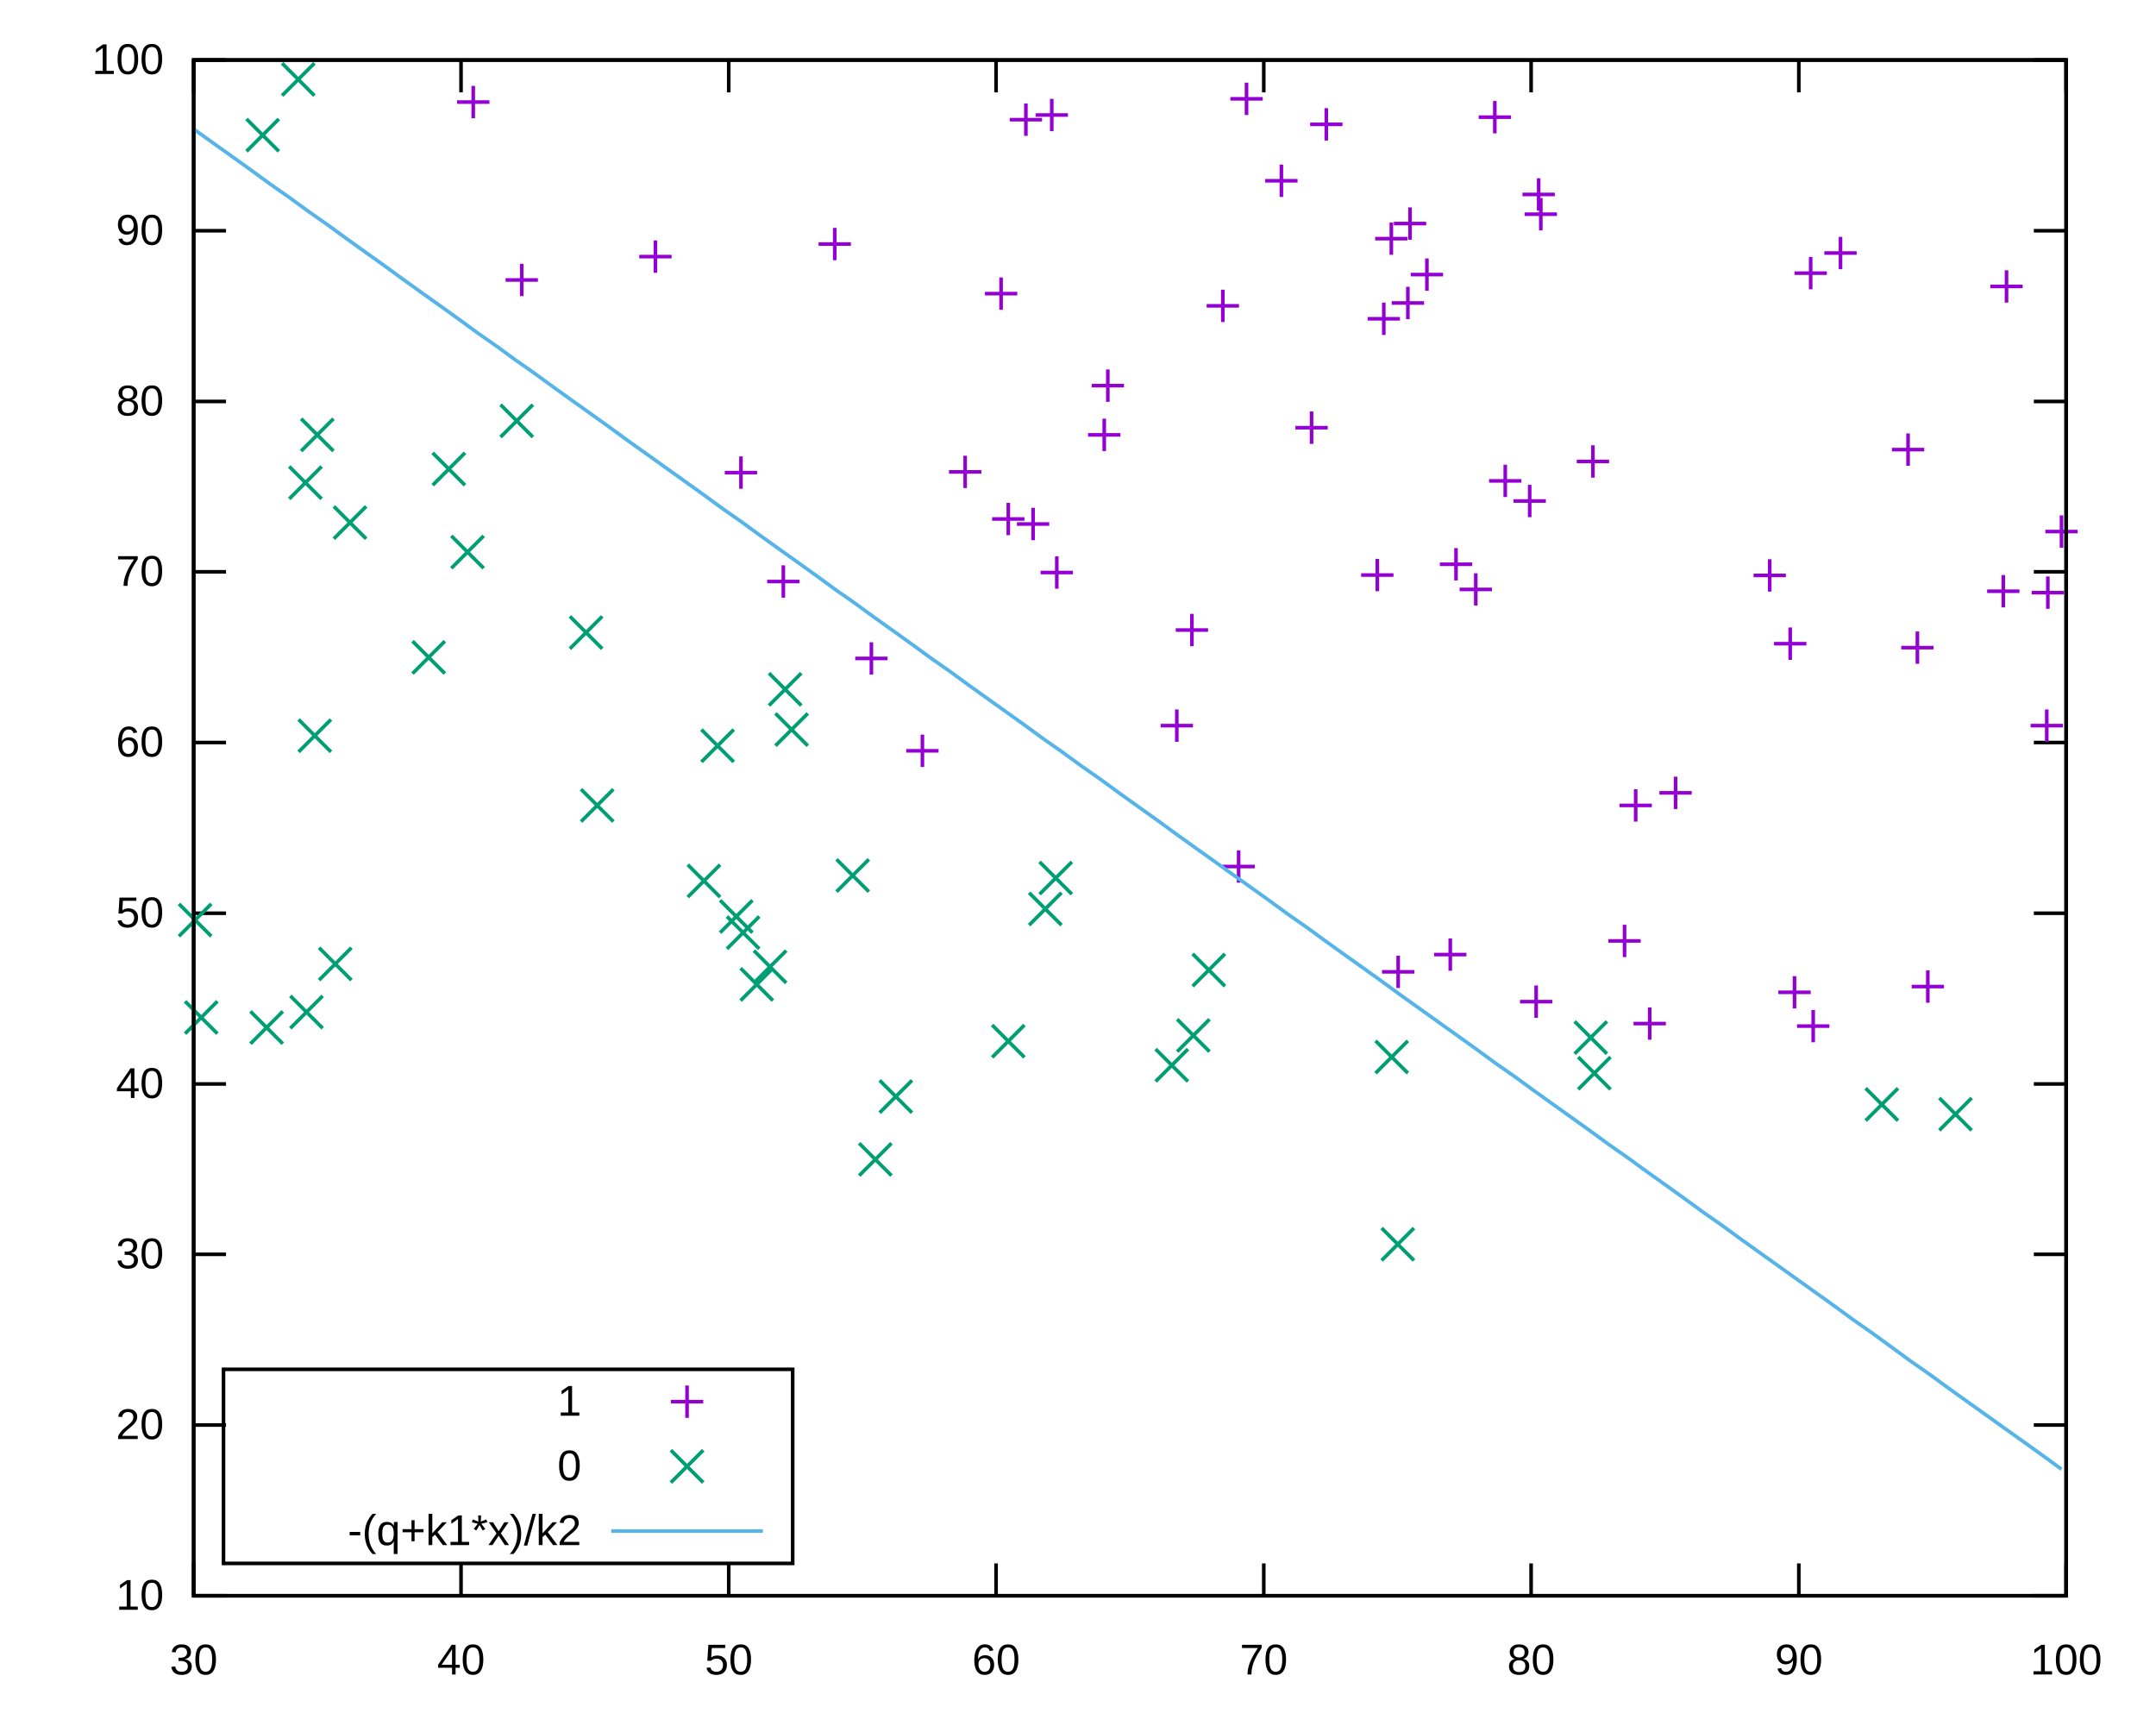
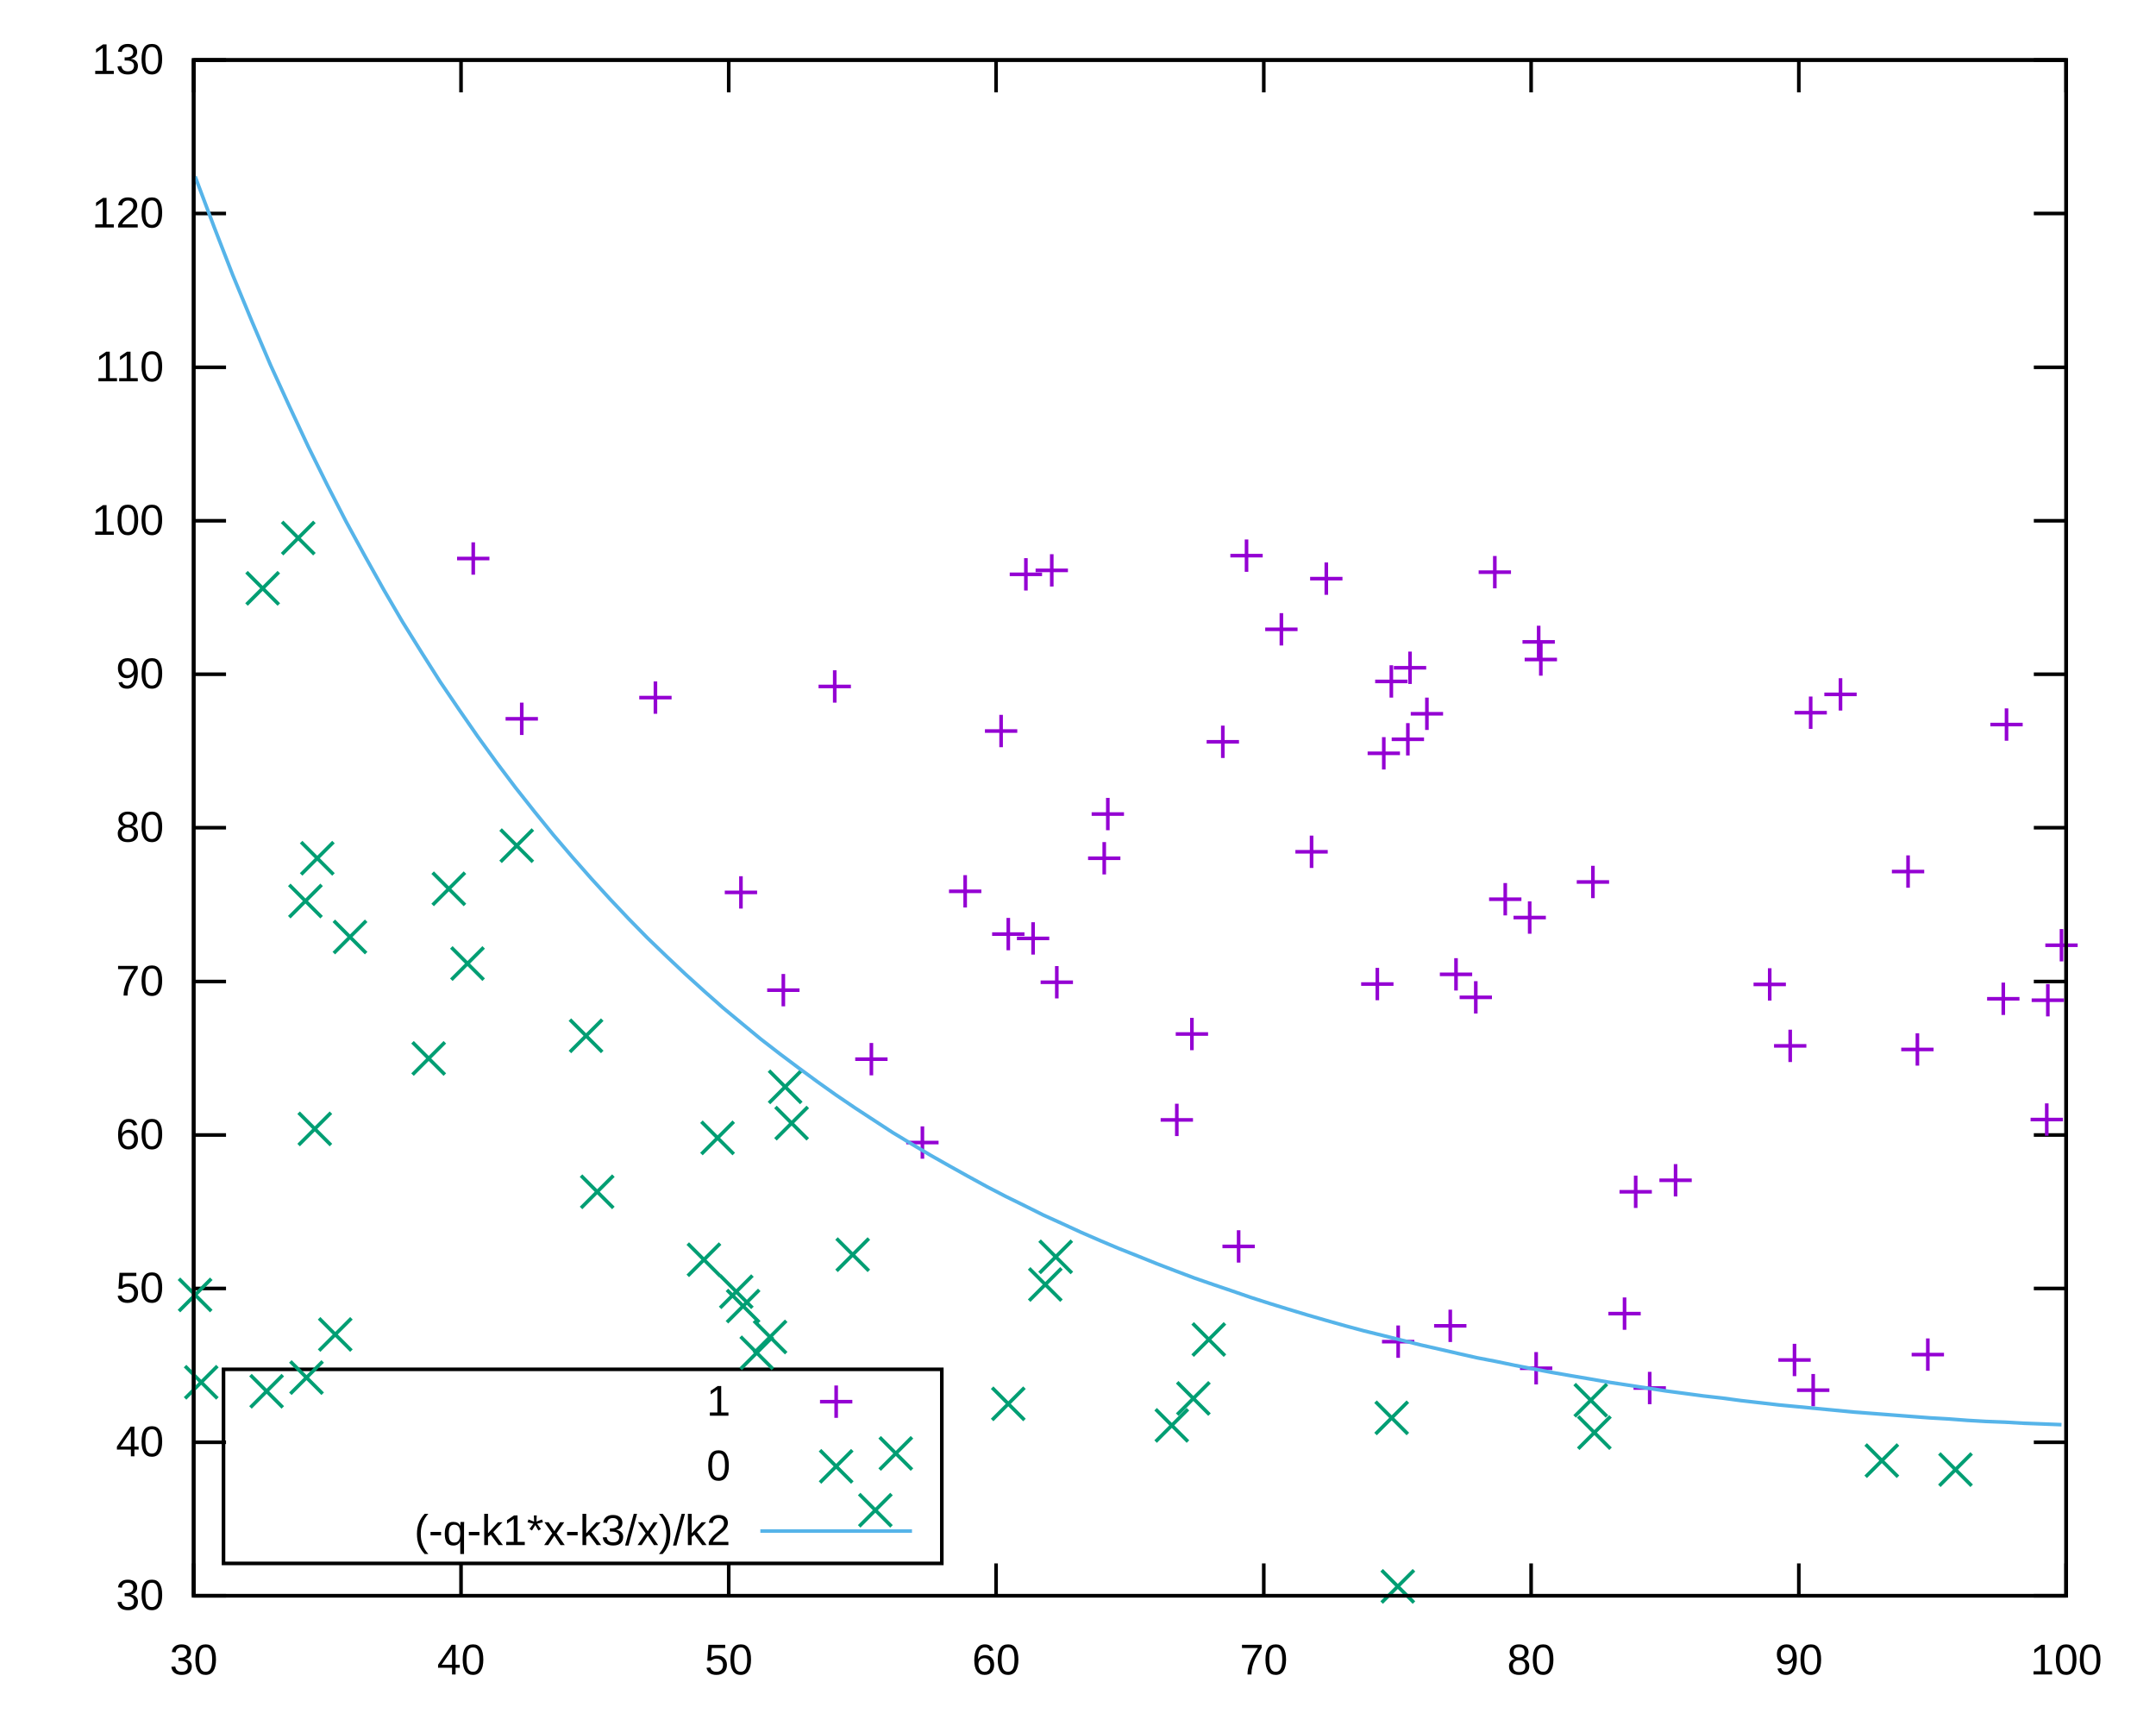
<svg xmlns="http://www.w3.org/2000/svg" xmlns:xlink="http://www.w3.org/1999/xlink" width="600" height="480" viewBox="0 0 600 480">
  <g id="gnuplot_canvas">
    <rect x="0" y="0" width="600" height="480" fill="none" />
    <defs>
      <circle id="gpDot" r="0.5" stroke-width="0.5" />
      <path id="gpPt0" stroke-width="0.222" stroke="currentColor" d="M-1,0 h2 M0,-1 v2" />
      <path id="gpPt1" stroke-width="0.222" stroke="currentColor" d="M-1,-1 L1,1 M1,-1 L-1,1" />
      <path id="gpPt2" stroke-width="0.222" stroke="currentColor" d="M-1,0 L1,0 M0,-1 L0,1 M-1,-1 L1,1 M-1,1 L1,-1" />
      <rect id="gpPt3" stroke-width="0.222" stroke="currentColor" x="-1" y="-1" width="2" height="2" />
      <rect id="gpPt4" stroke-width="0.222" stroke="currentColor" fill="currentColor" x="-1" y="-1" width="2" height="2" />
      <circle id="gpPt5" stroke-width="0.222" stroke="currentColor" cx="0" cy="0" r="1" />
      <use xlink:href="#gpPt5" id="gpPt6" fill="currentColor" stroke="none" />
      <path id="gpPt7" stroke-width="0.222" stroke="currentColor" d="M0,-1.33 L-1.33,0.67 L1.33,0.67 z" />
      <use xlink:href="#gpPt7" id="gpPt8" fill="currentColor" stroke="none" />
      <use xlink:href="#gpPt7" id="gpPt9" stroke="currentColor" transform="rotate(180)" />
      <use xlink:href="#gpPt9" id="gpPt10" fill="currentColor" stroke="none" />
      <use xlink:href="#gpPt3" id="gpPt11" stroke="currentColor" transform="rotate(45)" />
      <use xlink:href="#gpPt11" id="gpPt12" fill="currentColor" stroke="none" />
      <path id="gpPt13" stroke-width="0.222" stroke="currentColor" d="M0,1.330 L1.265,0.411 L0.782,-1.067 L-0.782,-1.076 L-1.265,0.411 z" />
      <use xlink:href="#gpPt13" id="gpPt14" fill="currentColor" stroke="none" />
      <filter id="textbox" filterUnits="objectBoundingBox" x="0" y="0" height="1" width="1">
        <feFlood flood-color="white" flood-opacity="1" result="bgnd" />
        <feComposite in="SourceGraphic" in2="bgnd" operator="atop" />
      </filter>
      <filter id="greybox" filterUnits="objectBoundingBox" x="0" y="0" height="1" width="1">
        <feFlood flood-color="lightgrey" flood-opacity="1" result="grey" />
        <feComposite in="SourceGraphic" in2="grey" operator="atop" />
      </filter>
    </defs>
    <g fill="none" color="white" stroke="black" stroke-width="1.00" stroke-linecap="butt" stroke-linejoin="miter">
</g>
    <g fill="none" color="black" stroke="currentColor" stroke-width="1.00" stroke-linecap="butt" stroke-linejoin="miter">
      <path stroke="black" d="M53.9,444.0 L62.9,444.0 M575.0,444.0 L566.0,444.0  " />
      <g transform="translate(45.6,447.9)" stroke="none" fill="black" font-family="Arial" font-size="12.00" text-anchor="end">
        <text>
-           <tspan font-family="Arial"> 10</tspan>
-         </text>
-       </g>
-     </g>
-     <g fill="none" color="black" stroke="currentColor" stroke-width="1.00" stroke-linecap="butt" stroke-linejoin="miter">
-       <path stroke="black" d="M53.9,396.5 L62.9,396.5 M575.0,396.5 L566.0,396.5  " />
-       <g transform="translate(45.6,400.4)" stroke="none" fill="black" font-family="Arial" font-size="12.00" text-anchor="end">
-         <text>
-           <tspan font-family="Arial"> 20</tspan>
-         </text>
-       </g>
-     </g>
-     <g fill="none" color="black" stroke="currentColor" stroke-width="1.00" stroke-linecap="butt" stroke-linejoin="miter">
-       <path stroke="black" d="M53.9,349.0 L62.9,349.0 M575.0,349.0 L566.0,349.0  " />
-       <g transform="translate(45.6,352.9)" stroke="none" fill="black" font-family="Arial" font-size="12.00" text-anchor="end">
-         <text>
          <tspan font-family="Arial"> 30</tspan>
        </text>
      </g>
    </g>
    <g fill="none" color="black" stroke="currentColor" stroke-width="1.00" stroke-linecap="butt" stroke-linejoin="miter">
-       <path stroke="black" d="M53.9,301.6 L62.9,301.6 M575.0,301.6 L566.0,301.6  " />
-       <g transform="translate(45.6,305.5)" stroke="none" fill="black" font-family="Arial" font-size="12.00" text-anchor="end">
+       <path stroke="black" d="M53.9,401.3 L62.9,401.3 M575.0,401.3 L566.0,401.3  " />
+       <g transform="translate(45.6,405.2)" stroke="none" fill="black" font-family="Arial" font-size="12.00" text-anchor="end">
        <text>
          <tspan font-family="Arial"> 40</tspan>
        </text>
      </g>
    </g>
    <g fill="none" color="black" stroke="currentColor" stroke-width="1.00" stroke-linecap="butt" stroke-linejoin="miter">
-       <path stroke="black" d="M53.9,254.1 L62.9,254.1 M575.0,254.1 L566.0,254.1  " />
-       <g transform="translate(45.6,258.0)" stroke="none" fill="black" font-family="Arial" font-size="12.00" text-anchor="end">
+       <path stroke="black" d="M53.9,358.5 L62.9,358.5 M575.0,358.5 L566.0,358.5  " />
+       <g transform="translate(45.6,362.4)" stroke="none" fill="black" font-family="Arial" font-size="12.00" text-anchor="end">
        <text>
          <tspan font-family="Arial"> 50</tspan>
        </text>
      </g>
    </g>
    <g fill="none" color="black" stroke="currentColor" stroke-width="1.00" stroke-linecap="butt" stroke-linejoin="miter">
-       <path stroke="black" d="M53.9,206.6 L62.9,206.6 M575.0,206.6 L566.0,206.6  " />
-       <g transform="translate(45.6,210.5)" stroke="none" fill="black" font-family="Arial" font-size="12.00" text-anchor="end">
+       <path stroke="black" d="M53.9,315.8 L62.9,315.8 M575.0,315.8 L566.0,315.8  " />
+       <g transform="translate(45.6,319.7)" stroke="none" fill="black" font-family="Arial" font-size="12.00" text-anchor="end">
        <text>
          <tspan font-family="Arial"> 60</tspan>
        </text>
      </g>
    </g>
    <g fill="none" color="black" stroke="currentColor" stroke-width="1.00" stroke-linecap="butt" stroke-linejoin="miter">
-       <path stroke="black" d="M53.9,159.1 L62.9,159.1 M575.0,159.1 L566.0,159.1  " />
-       <g transform="translate(45.6,163.0)" stroke="none" fill="black" font-family="Arial" font-size="12.00" text-anchor="end">
+       <path stroke="black" d="M53.9,273.1 L62.9,273.1 M575.0,273.1 L566.0,273.1  " />
+       <g transform="translate(45.6,277.0)" stroke="none" fill="black" font-family="Arial" font-size="12.00" text-anchor="end">
        <text>
          <tspan font-family="Arial"> 70</tspan>
        </text>
      </g>
    </g>
    <g fill="none" color="black" stroke="currentColor" stroke-width="1.00" stroke-linecap="butt" stroke-linejoin="miter">
-       <path stroke="black" d="M53.9,111.7 L62.9,111.7 M575.0,111.7 L566.0,111.7  " />
-       <g transform="translate(45.6,115.6)" stroke="none" fill="black" font-family="Arial" font-size="12.00" text-anchor="end">
+       <path stroke="black" d="M53.9,230.3 L62.9,230.3 M575.0,230.3 L566.0,230.3  " />
+       <g transform="translate(45.6,234.2)" stroke="none" fill="black" font-family="Arial" font-size="12.00" text-anchor="end">
        <text>
          <tspan font-family="Arial"> 80</tspan>
        </text>
      </g>
    </g>
    <g fill="none" color="black" stroke="currentColor" stroke-width="1.00" stroke-linecap="butt" stroke-linejoin="miter">
-       <path stroke="black" d="M53.9,64.2 L62.9,64.2 M575.0,64.2 L566.0,64.2  " />
-       <g transform="translate(45.6,68.1)" stroke="none" fill="black" font-family="Arial" font-size="12.00" text-anchor="end">
+       <path stroke="black" d="M53.9,187.6 L62.9,187.6 M575.0,187.6 L566.0,187.6  " />
+       <g transform="translate(45.6,191.5)" stroke="none" fill="black" font-family="Arial" font-size="12.00" text-anchor="end">
        <text>
          <tspan font-family="Arial"> 90</tspan>
+         </text>
+       </g>
+     </g>
+     <g fill="none" color="black" stroke="currentColor" stroke-width="1.00" stroke-linecap="butt" stroke-linejoin="miter">
+       <path stroke="black" d="M53.9,144.9 L62.9,144.9 M575.0,144.9 L566.0,144.9  " />
+       <g transform="translate(45.6,148.8)" stroke="none" fill="black" font-family="Arial" font-size="12.00" text-anchor="end">
+         <text>
+           <tspan font-family="Arial"> 100</tspan>
+         </text>
+       </g>
+     </g>
+     <g fill="none" color="black" stroke="currentColor" stroke-width="1.00" stroke-linecap="butt" stroke-linejoin="miter">
+       <path stroke="black" d="M53.9,102.2 L62.9,102.2 M575.0,102.2 L566.0,102.2  " />
+       <g transform="translate(45.6,106.1)" stroke="none" fill="black" font-family="Arial" font-size="12.00" text-anchor="end">
+         <text>
+           <tspan font-family="Arial"> 110</tspan>
+         </text>
+       </g>
+     </g>
+     <g fill="none" color="black" stroke="currentColor" stroke-width="1.00" stroke-linecap="butt" stroke-linejoin="miter">
+       <path stroke="black" d="M53.9,59.4 L62.9,59.4 M575.0,59.4 L566.0,59.4  " />
+       <g transform="translate(45.6,63.3)" stroke="none" fill="black" font-family="Arial" font-size="12.00" text-anchor="end">
+         <text>
+           <tspan font-family="Arial"> 120</tspan>
        </text>
      </g>
    </g>
    <g fill="none" color="black" stroke="currentColor" stroke-width="1.00" stroke-linecap="butt" stroke-linejoin="miter">
      <path stroke="black" d="M53.9,16.7 L62.9,16.7 M575.0,16.7 L566.0,16.7  " />
      <g transform="translate(45.6,20.6)" stroke="none" fill="black" font-family="Arial" font-size="12.00" text-anchor="end">
        <text>
-           <tspan font-family="Arial"> 100</tspan>
+           <tspan font-family="Arial"> 130</tspan>
        </text>
      </g>
    </g>
    <g fill="none" color="black" stroke="currentColor" stroke-width="1.00" stroke-linecap="butt" stroke-linejoin="miter">
      <path stroke="black" d="M53.9,444.0 L53.9,435.0 M53.9,16.7 L53.9,25.7  " />
      <g transform="translate(53.9,465.9)" stroke="none" fill="black" font-family="Arial" font-size="12.00" text-anchor="middle">
        <text>
          <tspan font-family="Arial"> 30</tspan>
        </text>
      </g>
    </g>
    <g fill="none" color="black" stroke="currentColor" stroke-width="1.00" stroke-linecap="butt" stroke-linejoin="miter">
      <path stroke="black" d="M128.3,444.0 L128.3,435.0 M128.3,16.7 L128.3,25.7  " />
      <g transform="translate(128.3,465.9)" stroke="none" fill="black" font-family="Arial" font-size="12.00" text-anchor="middle">
        <text>
          <tspan font-family="Arial"> 40</tspan>
        </text>
      </g>
    </g>
    <g fill="none" color="black" stroke="currentColor" stroke-width="1.00" stroke-linecap="butt" stroke-linejoin="miter">
      <path stroke="black" d="M202.8,444.0 L202.8,435.0 M202.8,16.7 L202.8,25.7  " />
      <g transform="translate(202.8,465.9)" stroke="none" fill="black" font-family="Arial" font-size="12.00" text-anchor="middle">
        <text>
          <tspan font-family="Arial"> 50</tspan>
        </text>
      </g>
    </g>
    <g fill="none" color="black" stroke="currentColor" stroke-width="1.00" stroke-linecap="butt" stroke-linejoin="miter">
      <path stroke="black" d="M277.2,444.0 L277.2,435.0 M277.2,16.7 L277.2,25.7  " />
      <g transform="translate(277.2,465.9)" stroke="none" fill="black" font-family="Arial" font-size="12.00" text-anchor="middle">
        <text>
          <tspan font-family="Arial"> 60</tspan>
        </text>
      </g>
    </g>
    <g fill="none" color="black" stroke="currentColor" stroke-width="1.00" stroke-linecap="butt" stroke-linejoin="miter">
      <path stroke="black" d="M351.7,444.0 L351.7,435.0 M351.7,16.7 L351.7,25.7  " />
      <g transform="translate(351.7,465.9)" stroke="none" fill="black" font-family="Arial" font-size="12.00" text-anchor="middle">
        <text>
          <tspan font-family="Arial"> 70</tspan>
        </text>
      </g>
    </g>
    <g fill="none" color="black" stroke="currentColor" stroke-width="1.00" stroke-linecap="butt" stroke-linejoin="miter">
      <path stroke="black" d="M426.1,444.0 L426.1,435.0 M426.1,16.7 L426.1,25.7  " />
      <g transform="translate(426.1,465.9)" stroke="none" fill="black" font-family="Arial" font-size="12.00" text-anchor="middle">
        <text>
          <tspan font-family="Arial"> 80</tspan>
        </text>
      </g>
    </g>
    <g fill="none" color="black" stroke="currentColor" stroke-width="1.00" stroke-linecap="butt" stroke-linejoin="miter">
      <path stroke="black" d="M500.6,444.0 L500.6,435.0 M500.6,16.7 L500.6,25.7  " />
      <g transform="translate(500.6,465.9)" stroke="none" fill="black" font-family="Arial" font-size="12.00" text-anchor="middle">
        <text>
          <tspan font-family="Arial"> 90</tspan>
        </text>
      </g>
    </g>
    <g fill="none" color="black" stroke="currentColor" stroke-width="1.00" stroke-linecap="butt" stroke-linejoin="miter">
      <path stroke="black" d="M575.0,444.0 L575.0,435.0 M575.0,16.7 L575.0,25.7  " />
      <g transform="translate(575.0,465.9)" stroke="none" fill="black" font-family="Arial" font-size="12.00" text-anchor="middle">
        <text>
          <tspan font-family="Arial"> 100</tspan>
        </text>
      </g>
    </g>
    <g fill="none" color="black" stroke="currentColor" stroke-width="1.00" stroke-linecap="butt" stroke-linejoin="miter">
</g>
    <g fill="none" color="black" stroke="currentColor" stroke-width="1.00" stroke-linecap="butt" stroke-linejoin="miter">
      <path stroke="black" d="M53.9,16.7 L53.9,444.0 L575.0,444.0 L575.0,16.7 L53.9,16.7 Z  " />
    </g>
    <g fill="none" color="black" stroke="currentColor" stroke-width="1.00" stroke-linecap="butt" stroke-linejoin="miter">
</g>
    <g fill="none" color="black" stroke="currentColor" stroke-width="1.00" stroke-linecap="butt" stroke-linejoin="miter">
-       <path stroke="black" d="M62.2,435.0 L62.2,381.0 L220.6,381.0 L220.6,435.0 L62.2,435.0 Z  " />
+       <path stroke="black" d="M62.2,435.0 L62.2,381.0 L262.1,381.0 L262.1,435.0 L62.2,435.0 Z  " />
    </g>
    <g id="gnuplot_plot_1">
      <g fill="none" color="black" stroke="currentColor" stroke-width="1.00" stroke-linecap="butt" stroke-linejoin="miter">
-         <g transform="translate(161.8,393.9)" stroke="none" fill="black" font-family="Arial" font-size="12.00" text-anchor="end">
+         <g transform="translate(203.3,393.9)" stroke="none" fill="black" font-family="Arial" font-size="12.00" text-anchor="end">
          <text>
            <tspan font-family="Arial">1</tspan>
          </text>
        </g>
      </g>
      <g fill="none" color="black" stroke="currentColor" stroke-width="1.00" stroke-linecap="butt" stroke-linejoin="miter">
-         <use xlink:href="#gpPt0" transform="translate(278.6,81.7) scale(4.50)" color="rgb(148,   0, 211)" />
-         <use xlink:href="#gpPt0" transform="translate(418.9,133.8) scale(4.50)" color="rgb(148,   0, 211)" />
-         <use xlink:href="#gpPt0" transform="translate(285.5,33.3) scale(4.50)" color="rgb(148,   0, 211)" />
-         <use xlink:href="#gpPt0" transform="translate(389.1,270.4) scale(4.50)" color="rgb(148,   0, 211)" />
-         <use xlink:href="#gpPt0" transform="translate(397.1,76.4) scale(4.50)" color="rgb(148,   0, 211)" />
-         <use xlink:href="#gpPt0" transform="translate(459.1,284.8) scale(4.50)" color="rgb(148,   0, 211)" />
-         <use xlink:href="#gpPt0" transform="translate(443.3,128.4) scale(4.50)" color="rgb(148,   0, 211)" />
-         <use xlink:href="#gpPt0" transform="translate(346.9,27.5) scale(4.50)" color="rgb(148,   0, 211)" />
-         <use xlink:href="#gpPt0" transform="translate(232.3,67.9) scale(4.50)" color="rgb(148,   0, 211)" />
-         <use xlink:href="#gpPt0" transform="translate(344.7,241.1) scale(4.50)" color="rgb(148,   0, 211)" />
-         <use xlink:href="#gpPt0" transform="translate(356.6,50.3) scale(4.50)" color="rgb(148,   0, 211)" />
-         <use xlink:href="#gpPt0" transform="translate(403.6,265.6) scale(4.50)" color="rgb(148,   0, 211)" />
-         <use xlink:href="#gpPt0" transform="translate(498.2,179.1) scale(4.50)" color="rgb(148,   0, 211)" />
-         <use xlink:href="#gpPt0" transform="translate(410.7,164.0) scale(4.50)" color="rgb(148,   0, 211)" />
-         <use xlink:href="#gpPt0" transform="translate(294.1,159.3) scale(4.50)" color="rgb(148,   0, 211)" />
-         <use xlink:href="#gpPt0" transform="translate(427.5,278.7) scale(4.50)" color="rgb(148,   0, 211)" />
-         <use xlink:href="#gpPt0" transform="translate(287.5,145.8) scale(4.50)" color="rgb(148,   0, 211)" />
-         <use xlink:href="#gpPt0" transform="translate(466.3,220.6) scale(4.50)" color="rgb(148,   0, 211)" />
-         <use xlink:href="#gpPt0" transform="translate(218.0,161.8) scale(4.50)" color="rgb(148,   0, 211)" />
-         <use xlink:href="#gpPt0" transform="translate(308.3,107.3) scale(4.50)" color="rgb(148,   0, 211)" />
-         <use xlink:href="#gpPt0" transform="translate(455.2,224.1) scale(4.50)" color="rgb(148,   0, 211)" />
-         <use xlink:href="#gpPt0" transform="translate(533.6,180.2) scale(4.50)" color="rgb(148,   0, 211)" />
-         <use xlink:href="#gpPt0" transform="translate(405.2,157.0) scale(4.50)" color="rgb(148,   0, 211)" />
-         <use xlink:href="#gpPt0" transform="translate(558.4,79.7) scale(4.50)" color="rgb(148,   0, 211)" />
-         <use xlink:href="#gpPt0" transform="translate(292.7,32.0) scale(4.50)" color="rgb(148,   0, 211)" />
-         <use xlink:href="#gpPt0" transform="translate(512.2,70.4) scale(4.50)" color="rgb(148,   0, 211)" />
-         <use xlink:href="#gpPt0" transform="translate(425.7,139.4) scale(4.50)" color="rgb(148,   0, 211)" />
-         <use xlink:href="#gpPt0" transform="translate(569.6,201.9) scale(4.50)" color="rgb(148,   0, 211)" />
-         <use xlink:href="#gpPt0" transform="translate(504.6,285.5) scale(4.50)" color="rgb(148,   0, 211)" />
-         <use xlink:href="#gpPt0" transform="translate(557.5,164.5) scale(4.50)" color="rgb(148,   0, 211)" />
-         <use xlink:href="#gpPt0" transform="translate(383.3,160.0) scale(4.50)" color="rgb(148,   0, 211)" />
-         <use xlink:href="#gpPt0" transform="translate(365.0,119.0) scale(4.50)" color="rgb(148,   0, 211)" />
-         <use xlink:href="#gpPt0" transform="translate(391.8,84.3) scale(4.50)" color="rgb(148,   0, 211)" />
-         <use xlink:href="#gpPt0" transform="translate(131.7,28.4) scale(4.50)" color="rgb(148,   0, 211)" />
-         <use xlink:href="#gpPt0" transform="translate(428.2,54.1) scale(4.50)" color="rgb(148,   0, 211)" />
-         <use xlink:href="#gpPt0" transform="translate(327.5,201.9) scale(4.50)" color="rgb(148,   0, 211)" />
-         <use xlink:href="#gpPt0" transform="translate(307.3,121.0) scale(4.50)" color="rgb(148,   0, 211)" />
-         <use xlink:href="#gpPt0" transform="translate(369.1,34.6) scale(4.50)" color="rgb(148,   0, 211)" />
-         <use xlink:href="#gpPt0" transform="translate(280.6,144.4) scale(4.50)" color="rgb(148,   0, 211)" />
-         <use xlink:href="#gpPt0" transform="translate(268.6,131.3) scale(4.50)" color="rgb(148,   0, 211)" />
-         <use xlink:href="#gpPt0" transform="translate(573.7,147.9) scale(4.50)" color="rgb(148,   0, 211)" />
-         <use xlink:href="#gpPt0" transform="translate(182.4,71.4) scale(4.50)" color="rgb(148,   0, 211)" />
-         <use xlink:href="#gpPt0" transform="translate(206.2,131.5) scale(4.50)" color="rgb(148,   0, 211)" />
-         <use xlink:href="#gpPt0" transform="translate(492.5,160.1) scale(4.50)" color="rgb(148,   0, 211)" />
-         <use xlink:href="#gpPt0" transform="translate(536.5,274.5) scale(4.50)" color="rgb(148,   0, 211)" />
-         <use xlink:href="#gpPt0" transform="translate(331.7,175.3) scale(4.50)" color="rgb(148,   0, 211)" />
-         <use xlink:href="#gpPt0" transform="translate(256.7,208.9) scale(4.50)" color="rgb(148,   0, 211)" />
-         <use xlink:href="#gpPt0" transform="translate(428.8,59.6) scale(4.50)" color="rgb(148,   0, 211)" />
-         <use xlink:href="#gpPt0" transform="translate(340.3,85.1) scale(4.50)" color="rgb(148,   0, 211)" />
-         <use xlink:href="#gpPt0" transform="translate(392.4,62.2) scale(4.50)" color="rgb(148,   0, 211)" />
-         <use xlink:href="#gpPt0" transform="translate(416.0,32.6) scale(4.50)" color="rgb(148,   0, 211)" />
-         <use xlink:href="#gpPt0" transform="translate(531.0,125.1) scale(4.50)" color="rgb(148,   0, 211)" />
-         <use xlink:href="#gpPt0" transform="translate(503.9,76.0) scale(4.50)" color="rgb(148,   0, 211)" />
-         <use xlink:href="#gpPt0" transform="translate(385.1,88.7) scale(4.50)" color="rgb(148,   0, 211)" />
-         <use xlink:href="#gpPt0" transform="translate(499.4,276.1) scale(4.50)" color="rgb(148,   0, 211)" />
-         <use xlink:href="#gpPt0" transform="translate(452.1,261.8) scale(4.50)" color="rgb(148,   0, 211)" />
-         <use xlink:href="#gpPt0" transform="translate(145.2,77.9) scale(4.50)" color="rgb(148,   0, 211)" />
-         <use xlink:href="#gpPt0" transform="translate(569.9,164.9) scale(4.50)" color="rgb(148,   0, 211)" />
-         <use xlink:href="#gpPt0" transform="translate(242.5,183.2) scale(4.50)" color="rgb(148,   0, 211)" />
-         <use xlink:href="#gpPt0" transform="translate(387.2,66.4) scale(4.50)" color="rgb(148,   0, 211)" />
-         <use xlink:href="#gpPt0" transform="translate(191.2,390.0) scale(4.50)" color="rgb(148,   0, 211)" />
+         <use xlink:href="#gpPt0" transform="translate(278.6,203.4) scale(4.50)" color="rgb(148,   0, 211)" />
+         <use xlink:href="#gpPt0" transform="translate(418.9,250.2) scale(4.50)" color="rgb(148,   0, 211)" />
+         <use xlink:href="#gpPt0" transform="translate(285.5,159.8) scale(4.50)" color="rgb(148,   0, 211)" />
+         <use xlink:href="#gpPt0" transform="translate(389.1,373.3) scale(4.50)" color="rgb(148,   0, 211)" />
+         <use xlink:href="#gpPt0" transform="translate(397.1,198.6) scale(4.50)" color="rgb(148,   0, 211)" />
+         <use xlink:href="#gpPt0" transform="translate(459.1,386.2) scale(4.50)" color="rgb(148,   0, 211)" />
+         <use xlink:href="#gpPt0" transform="translate(443.3,245.4) scale(4.50)" color="rgb(148,   0, 211)" />
+         <use xlink:href="#gpPt0" transform="translate(346.9,154.6) scale(4.50)" color="rgb(148,   0, 211)" />
+         <use xlink:href="#gpPt0" transform="translate(232.3,191.0) scale(4.50)" color="rgb(148,   0, 211)" />
+         <use xlink:href="#gpPt0" transform="translate(344.7,346.8) scale(4.50)" color="rgb(148,   0, 211)" />
+         <use xlink:href="#gpPt0" transform="translate(356.6,175.1) scale(4.50)" color="rgb(148,   0, 211)" />
+         <use xlink:href="#gpPt0" transform="translate(403.6,368.9) scale(4.50)" color="rgb(148,   0, 211)" />
+         <use xlink:href="#gpPt0" transform="translate(498.2,291.0) scale(4.50)" color="rgb(148,   0, 211)" />
+         <use xlink:href="#gpPt0" transform="translate(410.7,277.5) scale(4.50)" color="rgb(148,   0, 211)" />
+         <use xlink:href="#gpPt0" transform="translate(294.1,273.3) scale(4.50)" color="rgb(148,   0, 211)" />
+         <use xlink:href="#gpPt0" transform="translate(427.5,380.7) scale(4.50)" color="rgb(148,   0, 211)" />
+         <use xlink:href="#gpPt0" transform="translate(287.5,261.1) scale(4.50)" color="rgb(148,   0, 211)" />
+         <use xlink:href="#gpPt0" transform="translate(466.3,328.4) scale(4.50)" color="rgb(148,   0, 211)" />
+         <use xlink:href="#gpPt0" transform="translate(218.0,275.5) scale(4.50)" color="rgb(148,   0, 211)" />
+         <use xlink:href="#gpPt0" transform="translate(308.3,226.5) scale(4.50)" color="rgb(148,   0, 211)" />
+         <use xlink:href="#gpPt0" transform="translate(455.2,331.6) scale(4.50)" color="rgb(148,   0, 211)" />
+         <use xlink:href="#gpPt0" transform="translate(533.6,292.0) scale(4.50)" color="rgb(148,   0, 211)" />
+         <use xlink:href="#gpPt0" transform="translate(405.2,271.1) scale(4.50)" color="rgb(148,   0, 211)" />
+         <use xlink:href="#gpPt0" transform="translate(558.4,201.6) scale(4.50)" color="rgb(148,   0, 211)" />
+         <use xlink:href="#gpPt0" transform="translate(292.7,158.7) scale(4.50)" color="rgb(148,   0, 211)" />
+         <use xlink:href="#gpPt0" transform="translate(512.2,193.2) scale(4.50)" color="rgb(148,   0, 211)" />
+         <use xlink:href="#gpPt0" transform="translate(425.7,255.3) scale(4.50)" color="rgb(148,   0, 211)" />
+         <use xlink:href="#gpPt0" transform="translate(569.6,311.5) scale(4.50)" color="rgb(148,   0, 211)" />
+         <use xlink:href="#gpPt0" transform="translate(504.6,386.8) scale(4.50)" color="rgb(148,   0, 211)" />
+         <use xlink:href="#gpPt0" transform="translate(557.5,277.9) scale(4.50)" color="rgb(148,   0, 211)" />
+         <use xlink:href="#gpPt0" transform="translate(383.3,273.8) scale(4.50)" color="rgb(148,   0, 211)" />
+         <use xlink:href="#gpPt0" transform="translate(365.0,237.0) scale(4.50)" color="rgb(148,   0, 211)" />
+         <use xlink:href="#gpPt0" transform="translate(391.8,205.7) scale(4.50)" color="rgb(148,   0, 211)" />
+         <use xlink:href="#gpPt0" transform="translate(131.7,155.4) scale(4.50)" color="rgb(148,   0, 211)" />
+         <use xlink:href="#gpPt0" transform="translate(428.2,178.6) scale(4.50)" color="rgb(148,   0, 211)" />
+         <use xlink:href="#gpPt0" transform="translate(327.5,311.6) scale(4.50)" color="rgb(148,   0, 211)" />
+         <use xlink:href="#gpPt0" transform="translate(307.3,238.8) scale(4.50)" color="rgb(148,   0, 211)" />
+         <use xlink:href="#gpPt0" transform="translate(369.1,161.0) scale(4.50)" color="rgb(148,   0, 211)" />
+         <use xlink:href="#gpPt0" transform="translate(280.6,259.9) scale(4.50)" color="rgb(148,   0, 211)" />
+         <use xlink:href="#gpPt0" transform="translate(268.6,248.0) scale(4.50)" color="rgb(148,   0, 211)" />
+         <use xlink:href="#gpPt0" transform="translate(573.7,263.0) scale(4.50)" color="rgb(148,   0, 211)" />
+         <use xlink:href="#gpPt0" transform="translate(182.4,194.1) scale(4.50)" color="rgb(148,   0, 211)" />
+         <use xlink:href="#gpPt0" transform="translate(206.2,248.3) scale(4.50)" color="rgb(148,   0, 211)" />
+         <use xlink:href="#gpPt0" transform="translate(492.5,273.9) scale(4.50)" color="rgb(148,   0, 211)" />
+         <use xlink:href="#gpPt0" transform="translate(536.5,376.9) scale(4.50)" color="rgb(148,   0, 211)" />
+         <use xlink:href="#gpPt0" transform="translate(331.7,287.7) scale(4.50)" color="rgb(148,   0, 211)" />
+         <use xlink:href="#gpPt0" transform="translate(256.7,317.9) scale(4.50)" color="rgb(148,   0, 211)" />
+         <use xlink:href="#gpPt0" transform="translate(428.8,183.5) scale(4.50)" color="rgb(148,   0, 211)" />
+         <use xlink:href="#gpPt0" transform="translate(340.3,206.4) scale(4.50)" color="rgb(148,   0, 211)" />
+         <use xlink:href="#gpPt0" transform="translate(392.4,185.8) scale(4.50)" color="rgb(148,   0, 211)" />
+         <use xlink:href="#gpPt0" transform="translate(416.0,159.2) scale(4.50)" color="rgb(148,   0, 211)" />
+         <use xlink:href="#gpPt0" transform="translate(531.0,242.5) scale(4.50)" color="rgb(148,   0, 211)" />
+         <use xlink:href="#gpPt0" transform="translate(503.9,198.3) scale(4.50)" color="rgb(148,   0, 211)" />
+         <use xlink:href="#gpPt0" transform="translate(385.1,209.6) scale(4.50)" color="rgb(148,   0, 211)" />
+         <use xlink:href="#gpPt0" transform="translate(499.4,378.4) scale(4.50)" color="rgb(148,   0, 211)" />
+         <use xlink:href="#gpPt0" transform="translate(452.1,365.5) scale(4.50)" color="rgb(148,   0, 211)" />
+         <use xlink:href="#gpPt0" transform="translate(145.2,200.0) scale(4.50)" color="rgb(148,   0, 211)" />
+         <use xlink:href="#gpPt0" transform="translate(569.9,278.3) scale(4.50)" color="rgb(148,   0, 211)" />
+         <use xlink:href="#gpPt0" transform="translate(242.5,294.7) scale(4.50)" color="rgb(148,   0, 211)" />
+         <use xlink:href="#gpPt0" transform="translate(387.2,189.6) scale(4.50)" color="rgb(148,   0, 211)" />
+         <use xlink:href="#gpPt0" transform="translate(232.7,390.0) scale(4.50)" color="rgb(148,   0, 211)" />
      </g>
    </g>
    <g id="gnuplot_plot_2">
      <g fill="none" color="black" stroke="currentColor" stroke-width="1.00" stroke-linecap="butt" stroke-linejoin="miter">
-         <g transform="translate(161.8,411.9)" stroke="none" fill="black" font-family="Arial" font-size="12.00" text-anchor="end">
+         <g transform="translate(203.3,411.9)" stroke="none" fill="black" font-family="Arial" font-size="12.00" text-anchor="end">
          <text>
            <tspan font-family="Arial">0</tspan>
          </text>
        </g>
      </g>
      <g fill="none" color="black" stroke="currentColor" stroke-width="1.00" stroke-linecap="butt" stroke-linejoin="miter">
-         <use xlink:href="#gpPt1" transform="translate(88.3,121.0) scale(4.50)" color="rgb(  0, 158, 115)" />
-         <use xlink:href="#gpPt1" transform="translate(56.0,283.1) scale(4.50)" color="rgb(  0, 158, 115)" />
-         <use xlink:href="#gpPt1" transform="translate(97.4,145.4) scale(4.50)" color="rgb(  0, 158, 115)" />
-         <use xlink:href="#gpPt1" transform="translate(166.2,224.1) scale(4.50)" color="rgb(  0, 158, 115)" />
-         <use xlink:href="#gpPt1" transform="translate(544.2,310.0) scale(4.50)" color="rgb(  0, 158, 115)" />
-         <use xlink:href="#gpPt1" transform="translate(389.0,346.2) scale(4.50)" color="rgb(  0, 158, 115)" />
-         <use xlink:href="#gpPt1" transform="translate(124.9,130.5) scale(4.50)" color="rgb(  0, 158, 115)" />
-         <use xlink:href="#gpPt1" transform="translate(336.4,269.9) scale(4.50)" color="rgb(  0, 158, 115)" />
-         <use xlink:href="#gpPt1" transform="translate(332.1,288.1) scale(4.50)" color="rgb(  0, 158, 115)" />
-         <use xlink:href="#gpPt1" transform="translate(206.8,259.5) scale(4.50)" color="rgb(  0, 158, 115)" />
-         <use xlink:href="#gpPt1" transform="translate(85.3,281.6) scale(4.50)" color="rgb(  0, 158, 115)" />
-         <use xlink:href="#gpPt1" transform="translate(523.7,307.3) scale(4.50)" color="rgb(  0, 158, 115)" />
-         <use xlink:href="#gpPt1" transform="translate(290.9,252.9) scale(4.50)" color="rgb(  0, 158, 115)" />
-         <use xlink:href="#gpPt1" transform="translate(119.3,182.9) scale(4.50)" color="rgb(  0, 158, 115)" />
-         <use xlink:href="#gpPt1" transform="translate(218.5,191.8) scale(4.50)" color="rgb(  0, 158, 115)" />
-         <use xlink:href="#gpPt1" transform="translate(130.1,153.6) scale(4.50)" color="rgb(  0, 158, 115)" />
-         <use xlink:href="#gpPt1" transform="translate(237.3,243.6) scale(4.50)" color="rgb(  0, 158, 115)" />
-         <use xlink:href="#gpPt1" transform="translate(83.0,22.1) scale(4.50)" color="rgb(  0, 158, 115)" />
-         <use xlink:href="#gpPt1" transform="translate(387.3,294.1) scale(4.50)" color="rgb(  0, 158, 115)" />
-         <use xlink:href="#gpPt1" transform="translate(85.0,134.3) scale(4.50)" color="rgb(  0, 158, 115)" />
-         <use xlink:href="#gpPt1" transform="translate(214.3,269.0) scale(4.50)" color="rgb(  0, 158, 115)" />
-         <use xlink:href="#gpPt1" transform="translate(443.7,298.6) scale(4.50)" color="rgb(  0, 158, 115)" />
-         <use xlink:href="#gpPt1" transform="translate(210.6,273.9) scale(4.50)" color="rgb(  0, 158, 115)" />
-         <use xlink:href="#gpPt1" transform="translate(293.8,244.3) scale(4.50)" color="rgb(  0, 158, 115)" />
-         <use xlink:href="#gpPt1" transform="translate(87.6,204.7) scale(4.50)" color="rgb(  0, 158, 115)" />
-         <use xlink:href="#gpPt1" transform="translate(204.9,255.0) scale(4.50)" color="rgb(  0, 158, 115)" />
-         <use xlink:href="#gpPt1" transform="translate(199.7,207.5) scale(4.50)" color="rgb(  0, 158, 115)" />
-         <use xlink:href="#gpPt1" transform="translate(73.1,37.6) scale(4.50)" color="rgb(  0, 158, 115)" />
-         <use xlink:href="#gpPt1" transform="translate(93.3,268.2) scale(4.50)" color="rgb(  0, 158, 115)" />
-         <use xlink:href="#gpPt1" transform="translate(249.3,305.1) scale(4.50)" color="rgb(  0, 158, 115)" />
-         <use xlink:href="#gpPt1" transform="translate(54.3,256.0) scale(4.50)" color="rgb(  0, 158, 115)" />
-         <use xlink:href="#gpPt1" transform="translate(163.1,176.0) scale(4.50)" color="rgb(  0, 158, 115)" />
-         <use xlink:href="#gpPt1" transform="translate(326.1,296.4) scale(4.50)" color="rgb(  0, 158, 115)" />
-         <use xlink:href="#gpPt1" transform="translate(195.9,245.1) scale(4.50)" color="rgb(  0, 158, 115)" />
-         <use xlink:href="#gpPt1" transform="translate(74.2,285.9) scale(4.50)" color="rgb(  0, 158, 115)" />
-         <use xlink:href="#gpPt1" transform="translate(280.6,289.7) scale(4.50)" color="rgb(  0, 158, 115)" />
-         <use xlink:href="#gpPt1" transform="translate(442.7,288.7) scale(4.50)" color="rgb(  0, 158, 115)" />
-         <use xlink:href="#gpPt1" transform="translate(143.8,117.1) scale(4.50)" color="rgb(  0, 158, 115)" />
-         <use xlink:href="#gpPt1" transform="translate(220.3,203.0) scale(4.50)" color="rgb(  0, 158, 115)" />
-         <use xlink:href="#gpPt1" transform="translate(243.6,322.6) scale(4.50)" color="rgb(  0, 158, 115)" />
-         <use xlink:href="#gpPt1" transform="translate(191.2,408.0) scale(4.50)" color="rgb(  0, 158, 115)" />
+         <use xlink:href="#gpPt1" transform="translate(88.3,238.8) scale(4.50)" color="rgb(  0, 158, 115)" />
+         <use xlink:href="#gpPt1" transform="translate(56.0,384.6) scale(4.50)" color="rgb(  0, 158, 115)" />
+         <use xlink:href="#gpPt1" transform="translate(97.4,260.7) scale(4.50)" color="rgb(  0, 158, 115)" />
+         <use xlink:href="#gpPt1" transform="translate(166.2,331.6) scale(4.50)" color="rgb(  0, 158, 115)" />
+         <use xlink:href="#gpPt1" transform="translate(544.2,408.9) scale(4.50)" color="rgb(  0, 158, 115)" />
+         <use xlink:href="#gpPt1" transform="translate(389.0,441.4) scale(4.50)" color="rgb(  0, 158, 115)" />
+         <use xlink:href="#gpPt1" transform="translate(124.9,247.3) scale(4.50)" color="rgb(  0, 158, 115)" />
+         <use xlink:href="#gpPt1" transform="translate(336.4,372.7) scale(4.50)" color="rgb(  0, 158, 115)" />
+         <use xlink:href="#gpPt1" transform="translate(332.1,389.1) scale(4.50)" color="rgb(  0, 158, 115)" />
+         <use xlink:href="#gpPt1" transform="translate(206.8,363.4) scale(4.50)" color="rgb(  0, 158, 115)" />
+         <use xlink:href="#gpPt1" transform="translate(85.3,383.3) scale(4.50)" color="rgb(  0, 158, 115)" />
+         <use xlink:href="#gpPt1" transform="translate(523.7,406.4) scale(4.50)" color="rgb(  0, 158, 115)" />
+         <use xlink:href="#gpPt1" transform="translate(290.9,357.4) scale(4.50)" color="rgb(  0, 158, 115)" />
+         <use xlink:href="#gpPt1" transform="translate(119.3,294.5) scale(4.50)" color="rgb(  0, 158, 115)" />
+         <use xlink:href="#gpPt1" transform="translate(218.5,302.4) scale(4.50)" color="rgb(  0, 158, 115)" />
+         <use xlink:href="#gpPt1" transform="translate(130.1,268.1) scale(4.50)" color="rgb(  0, 158, 115)" />
+         <use xlink:href="#gpPt1" transform="translate(237.3,349.1) scale(4.50)" color="rgb(  0, 158, 115)" />
+         <use xlink:href="#gpPt1" transform="translate(83.0,149.7) scale(4.50)" color="rgb(  0, 158, 115)" />
+         <use xlink:href="#gpPt1" transform="translate(387.3,394.5) scale(4.50)" color="rgb(  0, 158, 115)" />
+         <use xlink:href="#gpPt1" transform="translate(85.0,250.7) scale(4.50)" color="rgb(  0, 158, 115)" />
+         <use xlink:href="#gpPt1" transform="translate(214.3,372.0) scale(4.50)" color="rgb(  0, 158, 115)" />
+         <use xlink:href="#gpPt1" transform="translate(443.7,398.6) scale(4.50)" color="rgb(  0, 158, 115)" />
+         <use xlink:href="#gpPt1" transform="translate(210.6,376.4) scale(4.50)" color="rgb(  0, 158, 115)" />
+         <use xlink:href="#gpPt1" transform="translate(293.8,349.7) scale(4.50)" color="rgb(  0, 158, 115)" />
+         <use xlink:href="#gpPt1" transform="translate(87.6,314.1) scale(4.50)" color="rgb(  0, 158, 115)" />
+         <use xlink:href="#gpPt1" transform="translate(204.9,359.4) scale(4.50)" color="rgb(  0, 158, 115)" />
+         <use xlink:href="#gpPt1" transform="translate(199.7,316.6) scale(4.50)" color="rgb(  0, 158, 115)" />
+         <use xlink:href="#gpPt1" transform="translate(73.1,163.7) scale(4.50)" color="rgb(  0, 158, 115)" />
+         <use xlink:href="#gpPt1" transform="translate(93.3,371.3) scale(4.50)" color="rgb(  0, 158, 115)" />
+         <use xlink:href="#gpPt1" transform="translate(249.3,404.4) scale(4.50)" color="rgb(  0, 158, 115)" />
+         <use xlink:href="#gpPt1" transform="translate(54.3,360.3) scale(4.50)" color="rgb(  0, 158, 115)" />
+         <use xlink:href="#gpPt1" transform="translate(163.1,288.2) scale(4.50)" color="rgb(  0, 158, 115)" />
+         <use xlink:href="#gpPt1" transform="translate(326.1,396.6) scale(4.50)" color="rgb(  0, 158, 115)" />
+         <use xlink:href="#gpPt1" transform="translate(195.9,350.5) scale(4.50)" color="rgb(  0, 158, 115)" />
+         <use xlink:href="#gpPt1" transform="translate(74.2,387.1) scale(4.50)" color="rgb(  0, 158, 115)" />
+         <use xlink:href="#gpPt1" transform="translate(280.6,390.6) scale(4.50)" color="rgb(  0, 158, 115)" />
+         <use xlink:href="#gpPt1" transform="translate(442.7,389.6) scale(4.50)" color="rgb(  0, 158, 115)" />
+         <use xlink:href="#gpPt1" transform="translate(143.8,235.3) scale(4.50)" color="rgb(  0, 158, 115)" />
+         <use xlink:href="#gpPt1" transform="translate(220.3,312.5) scale(4.50)" color="rgb(  0, 158, 115)" />
+         <use xlink:href="#gpPt1" transform="translate(243.6,420.2) scale(4.50)" color="rgb(  0, 158, 115)" />
+         <use xlink:href="#gpPt1" transform="translate(232.7,408.0) scale(4.50)" color="rgb(  0, 158, 115)" />
      </g>
    </g>
    <g id="gnuplot_plot_3">
      <g fill="none" color="black" stroke="currentColor" stroke-width="1.00" stroke-linecap="butt" stroke-linejoin="miter">
-         <g transform="translate(161.8,429.9)" stroke="none" fill="black" font-family="Arial" font-size="12.00" text-anchor="end">
-           <text>-(q+k1*x)/k2</text>
+         <g transform="translate(203.3,429.9)" stroke="none" fill="black" font-family="Arial" font-size="12.00" text-anchor="end">
+           <text>(-q-k1*x-k3/x)/k2</text>
        </g>
      </g>
      <g fill="none" color="black" stroke="currentColor" stroke-width="1.00" stroke-linecap="butt" stroke-linejoin="miter">
-         <path stroke="rgb( 86, 180, 233)" d="M170.1,426.0 L212.3,426.0 M54.3,36.2 L59.6,40.0 L64.8,43.7 L70.1,47.5 L75.3,51.3 L80.6,55.0   L85.8,58.8 L91.1,62.5 L96.3,66.3 L101.6,70.1 L106.8,73.8 L112.0,77.6 L117.3,81.4 L122.5,85.1   L127.8,88.9 L133.0,92.7 L138.3,96.4 L143.5,100.2 L148.8,103.9 L154.0,107.7 L159.3,111.5 L164.5,115.2   L169.8,119.0 L175.0,122.8 L180.2,126.5 L185.5,130.3 L190.7,134.0 L196.0,137.8 L201.2,141.6 L206.5,145.3   L211.7,149.1 L217.0,152.9 L222.2,156.6 L227.5,160.4 L232.7,164.2 L238.0,167.9 L243.2,171.7 L248.4,175.4   L253.7,179.2 L258.9,183.0 L264.2,186.7 L269.4,190.5 L274.7,194.3 L279.9,198.0 L285.2,201.8 L290.4,205.6   L295.7,209.3 L300.9,213.1 L306.2,216.8 L311.4,220.6 L316.7,224.4 L321.9,228.1 L327.1,231.9 L332.4,235.7   L337.6,239.4 L342.9,243.2 L348.1,246.9 L353.4,250.7 L358.6,254.5 L363.9,258.2 L369.1,262.0 L374.4,265.8   L379.6,269.5 L384.9,273.3 L390.1,277.1 L395.3,280.8 L400.6,284.6 L405.8,288.3 L411.1,292.1 L416.3,295.9   L421.6,299.6 L426.8,303.4 L432.1,307.2 L437.3,310.9 L442.6,314.7 L447.8,318.5 L453.1,322.2 L458.3,326.0   L463.5,329.7 L468.8,333.5 L474.0,337.3 L479.3,341.0 L484.5,344.8 L489.8,348.6 L495.0,352.3 L500.3,356.1   L505.5,359.8 L510.8,363.6 L516.0,367.4 L521.3,371.1 L526.5,374.9 L531.7,378.7 L537.0,382.4 L542.2,386.2   L547.5,390.0 L552.7,393.7 L558.0,397.5 L563.2,401.2 L568.5,405.0 L573.7,408.8  " />
+         <path stroke="rgb( 86, 180, 233)" d="M211.6,426.0 L253.8,426.0 M54.3,49.1 L59.6,63.2 L64.8,76.6 L70.1,89.4 L75.3,101.6 L80.6,113.2   L85.8,124.3 L91.1,135.0 L96.3,145.1 L101.6,154.8 L106.8,164.1 L112.0,173.0 L117.3,181.5 L122.5,189.7   L127.8,197.5 L133.0,205.0 L138.3,212.3 L143.5,219.2 L148.8,225.9 L154.0,232.3 L159.3,238.5 L164.5,244.4   L169.8,250.2 L175.0,255.7 L180.2,261.0 L185.5,266.1 L190.7,271.0 L196.0,275.8 L201.2,280.4 L206.5,284.8   L211.7,289.1 L217.0,293.2 L222.2,297.1 L227.5,301.0 L232.7,304.7 L238.0,308.3 L243.2,311.7 L248.4,315.1   L253.7,318.3 L258.9,321.4 L264.2,324.4 L269.4,327.3 L274.7,330.2 L279.9,332.9 L285.2,335.5 L290.4,338.1   L295.7,340.5 L300.9,342.9 L306.2,345.2 L311.4,347.4 L316.7,349.5 L321.9,351.6 L327.1,353.6 L332.4,355.6   L337.6,357.4 L342.9,359.2 L348.1,361.0 L353.4,362.7 L358.6,364.3 L363.9,365.9 L369.1,367.4 L374.4,368.9   L379.6,370.3 L384.9,371.6 L390.1,372.9 L395.3,374.2 L400.6,375.4 L405.8,376.6 L411.1,377.8 L416.3,378.8   L421.6,379.9 L426.8,380.9 L432.1,381.9 L437.3,382.8 L442.6,383.7 L447.8,384.6 L453.1,385.4 L458.3,386.2   L463.5,387.0 L468.8,387.7 L474.0,388.4 L479.3,389.0 L484.5,389.7 L489.8,390.3 L495.0,390.9 L500.3,391.4   L505.5,391.9 L510.8,392.4 L516.0,392.9 L521.3,393.3 L526.5,393.7 L531.7,394.1 L537.0,394.5 L542.2,394.8   L547.5,395.2 L552.7,395.5 L558.0,395.7 L563.2,396.0 L568.5,396.2 L573.7,396.4  " />
      </g>
    </g>
    <g fill="none" color="white" stroke="rgb( 86, 180, 233)" stroke-width="2.00" stroke-linecap="butt" stroke-linejoin="miter">
</g>
    <g fill="none" color="black" stroke="currentColor" stroke-width="2.00" stroke-linecap="butt" stroke-linejoin="miter">
</g>
    <g fill="none" color="black" stroke="black" stroke-width="1.00" stroke-linecap="butt" stroke-linejoin="miter">
</g>
    <g fill="none" color="black" stroke="currentColor" stroke-width="1.00" stroke-linecap="butt" stroke-linejoin="miter">
      <path stroke="black" d="M53.9,16.7 L53.9,444.0 L575.0,444.0 L575.0,16.7 L53.9,16.7 Z  " />
    </g>
    <g fill="none" color="black" stroke="currentColor" stroke-width="1.00" stroke-linecap="butt" stroke-linejoin="miter">
</g>
  </g>
</svg>
